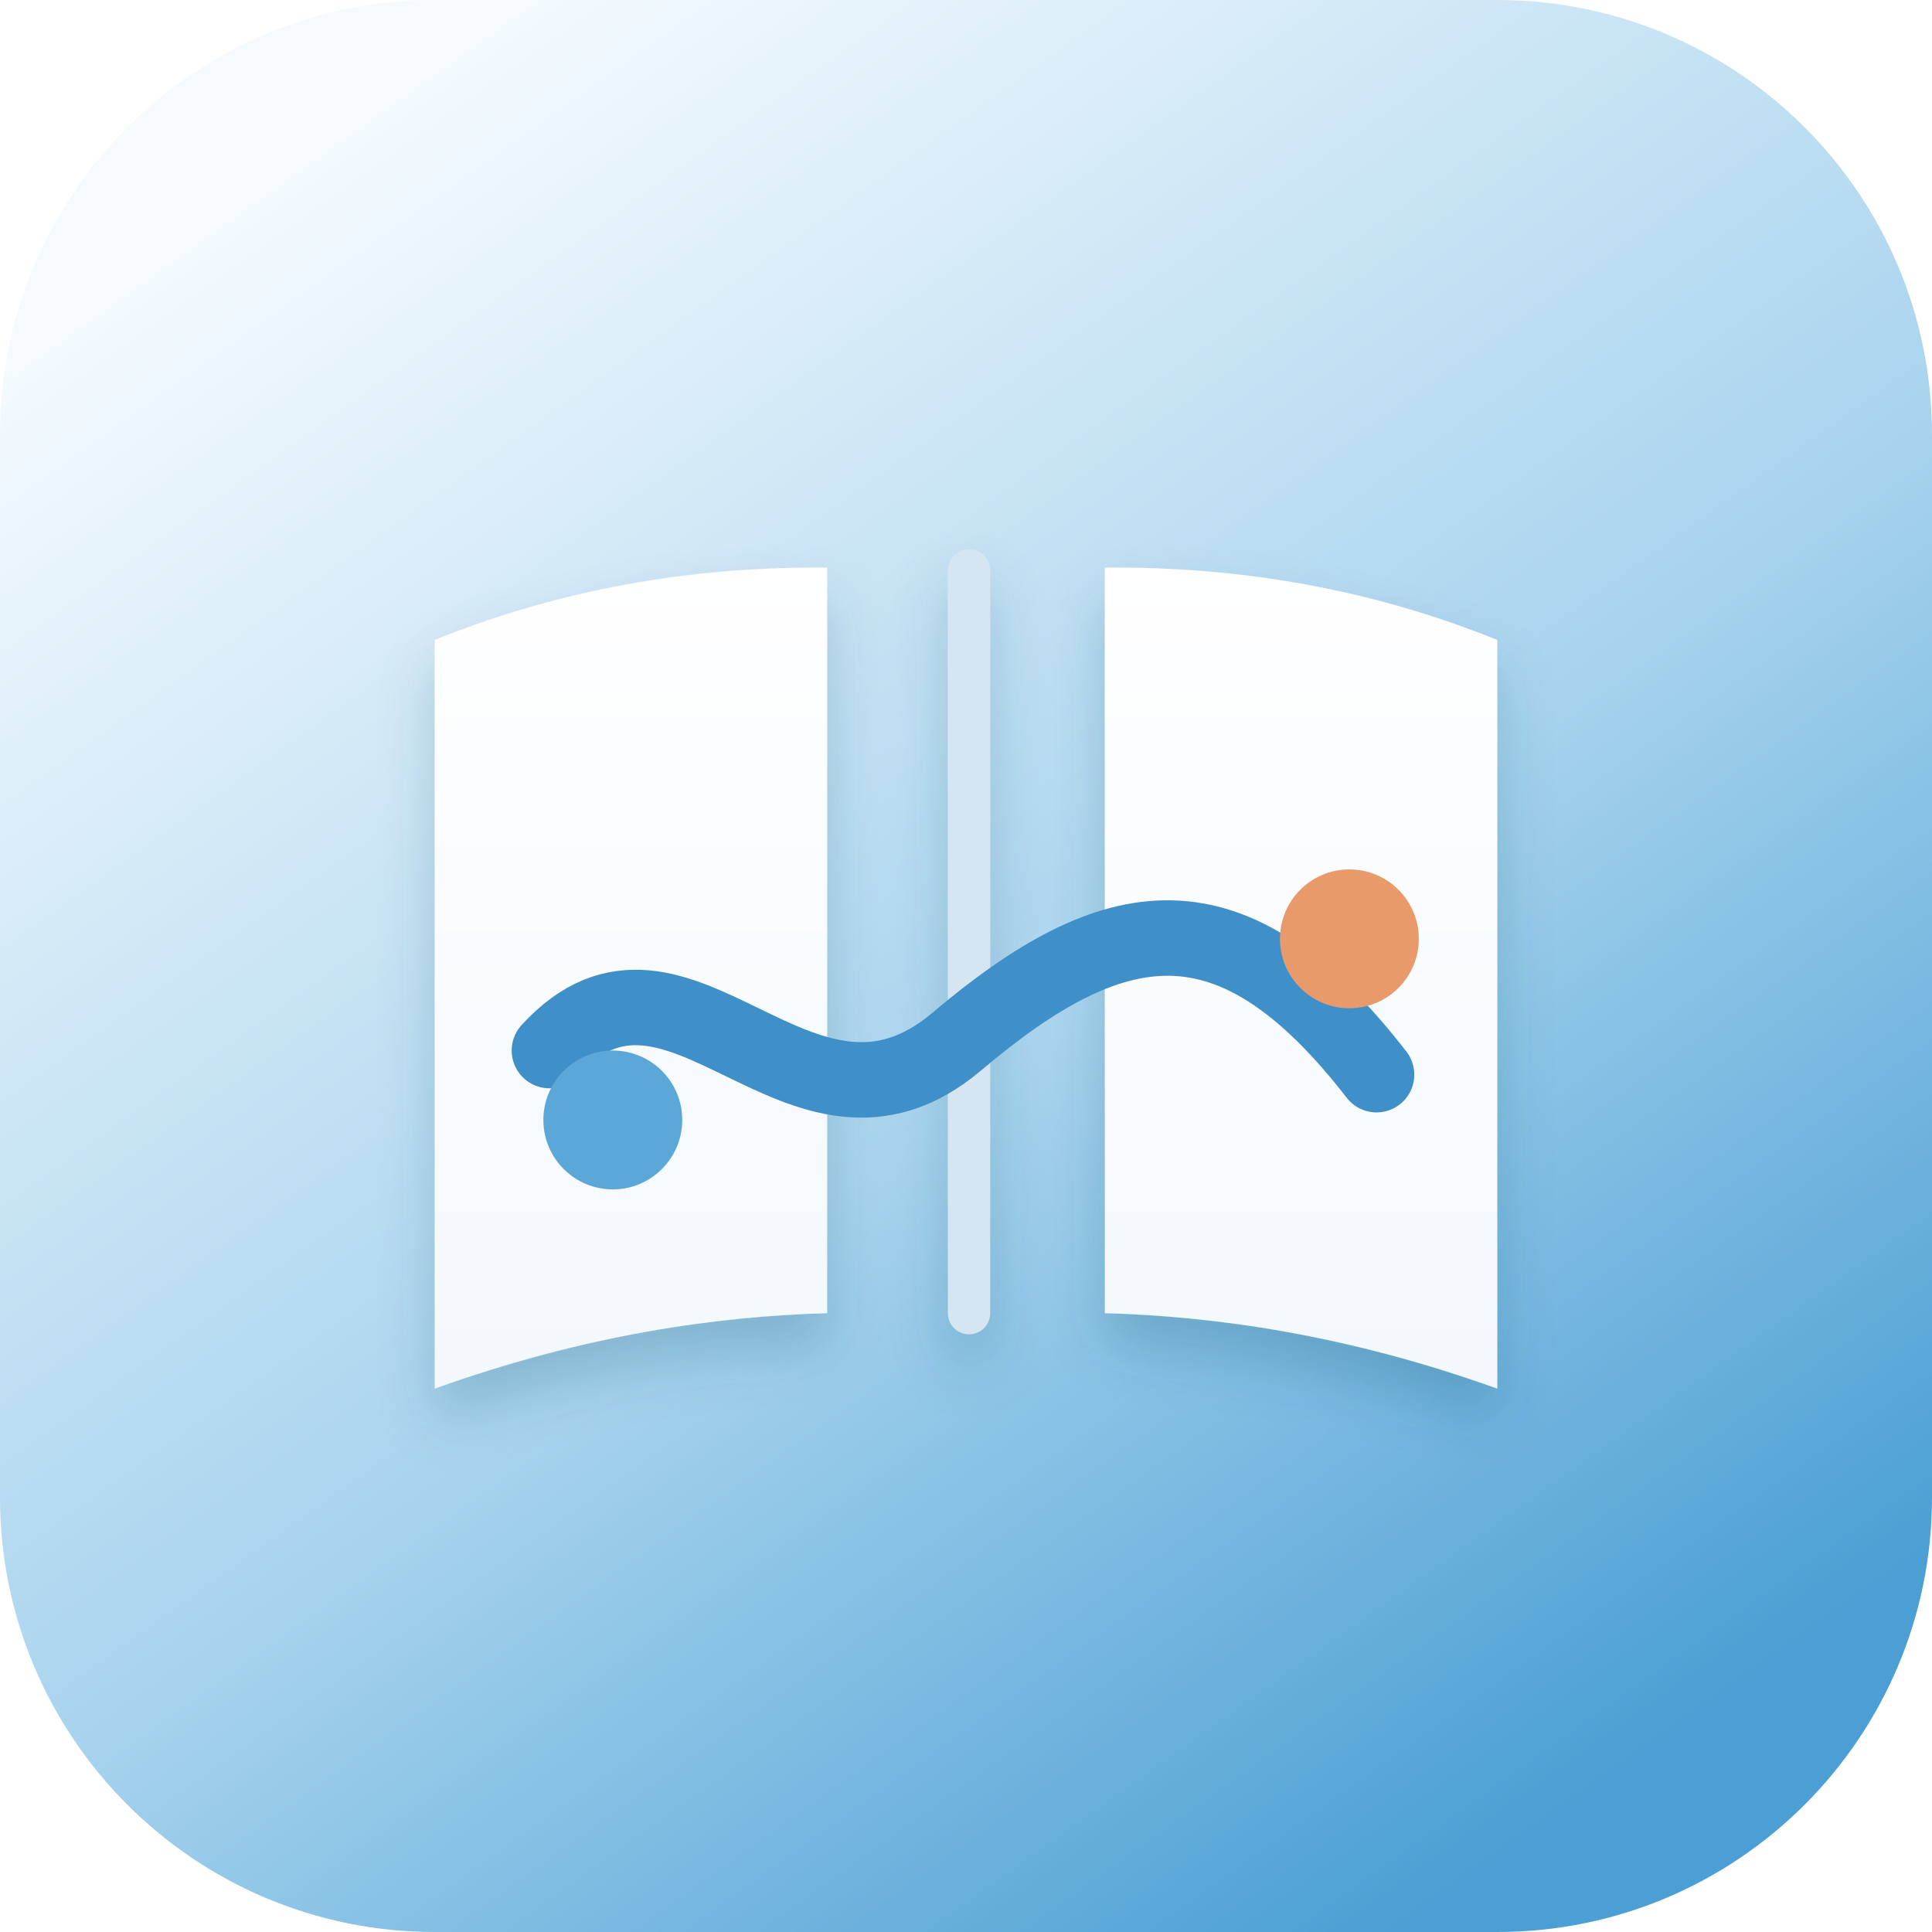
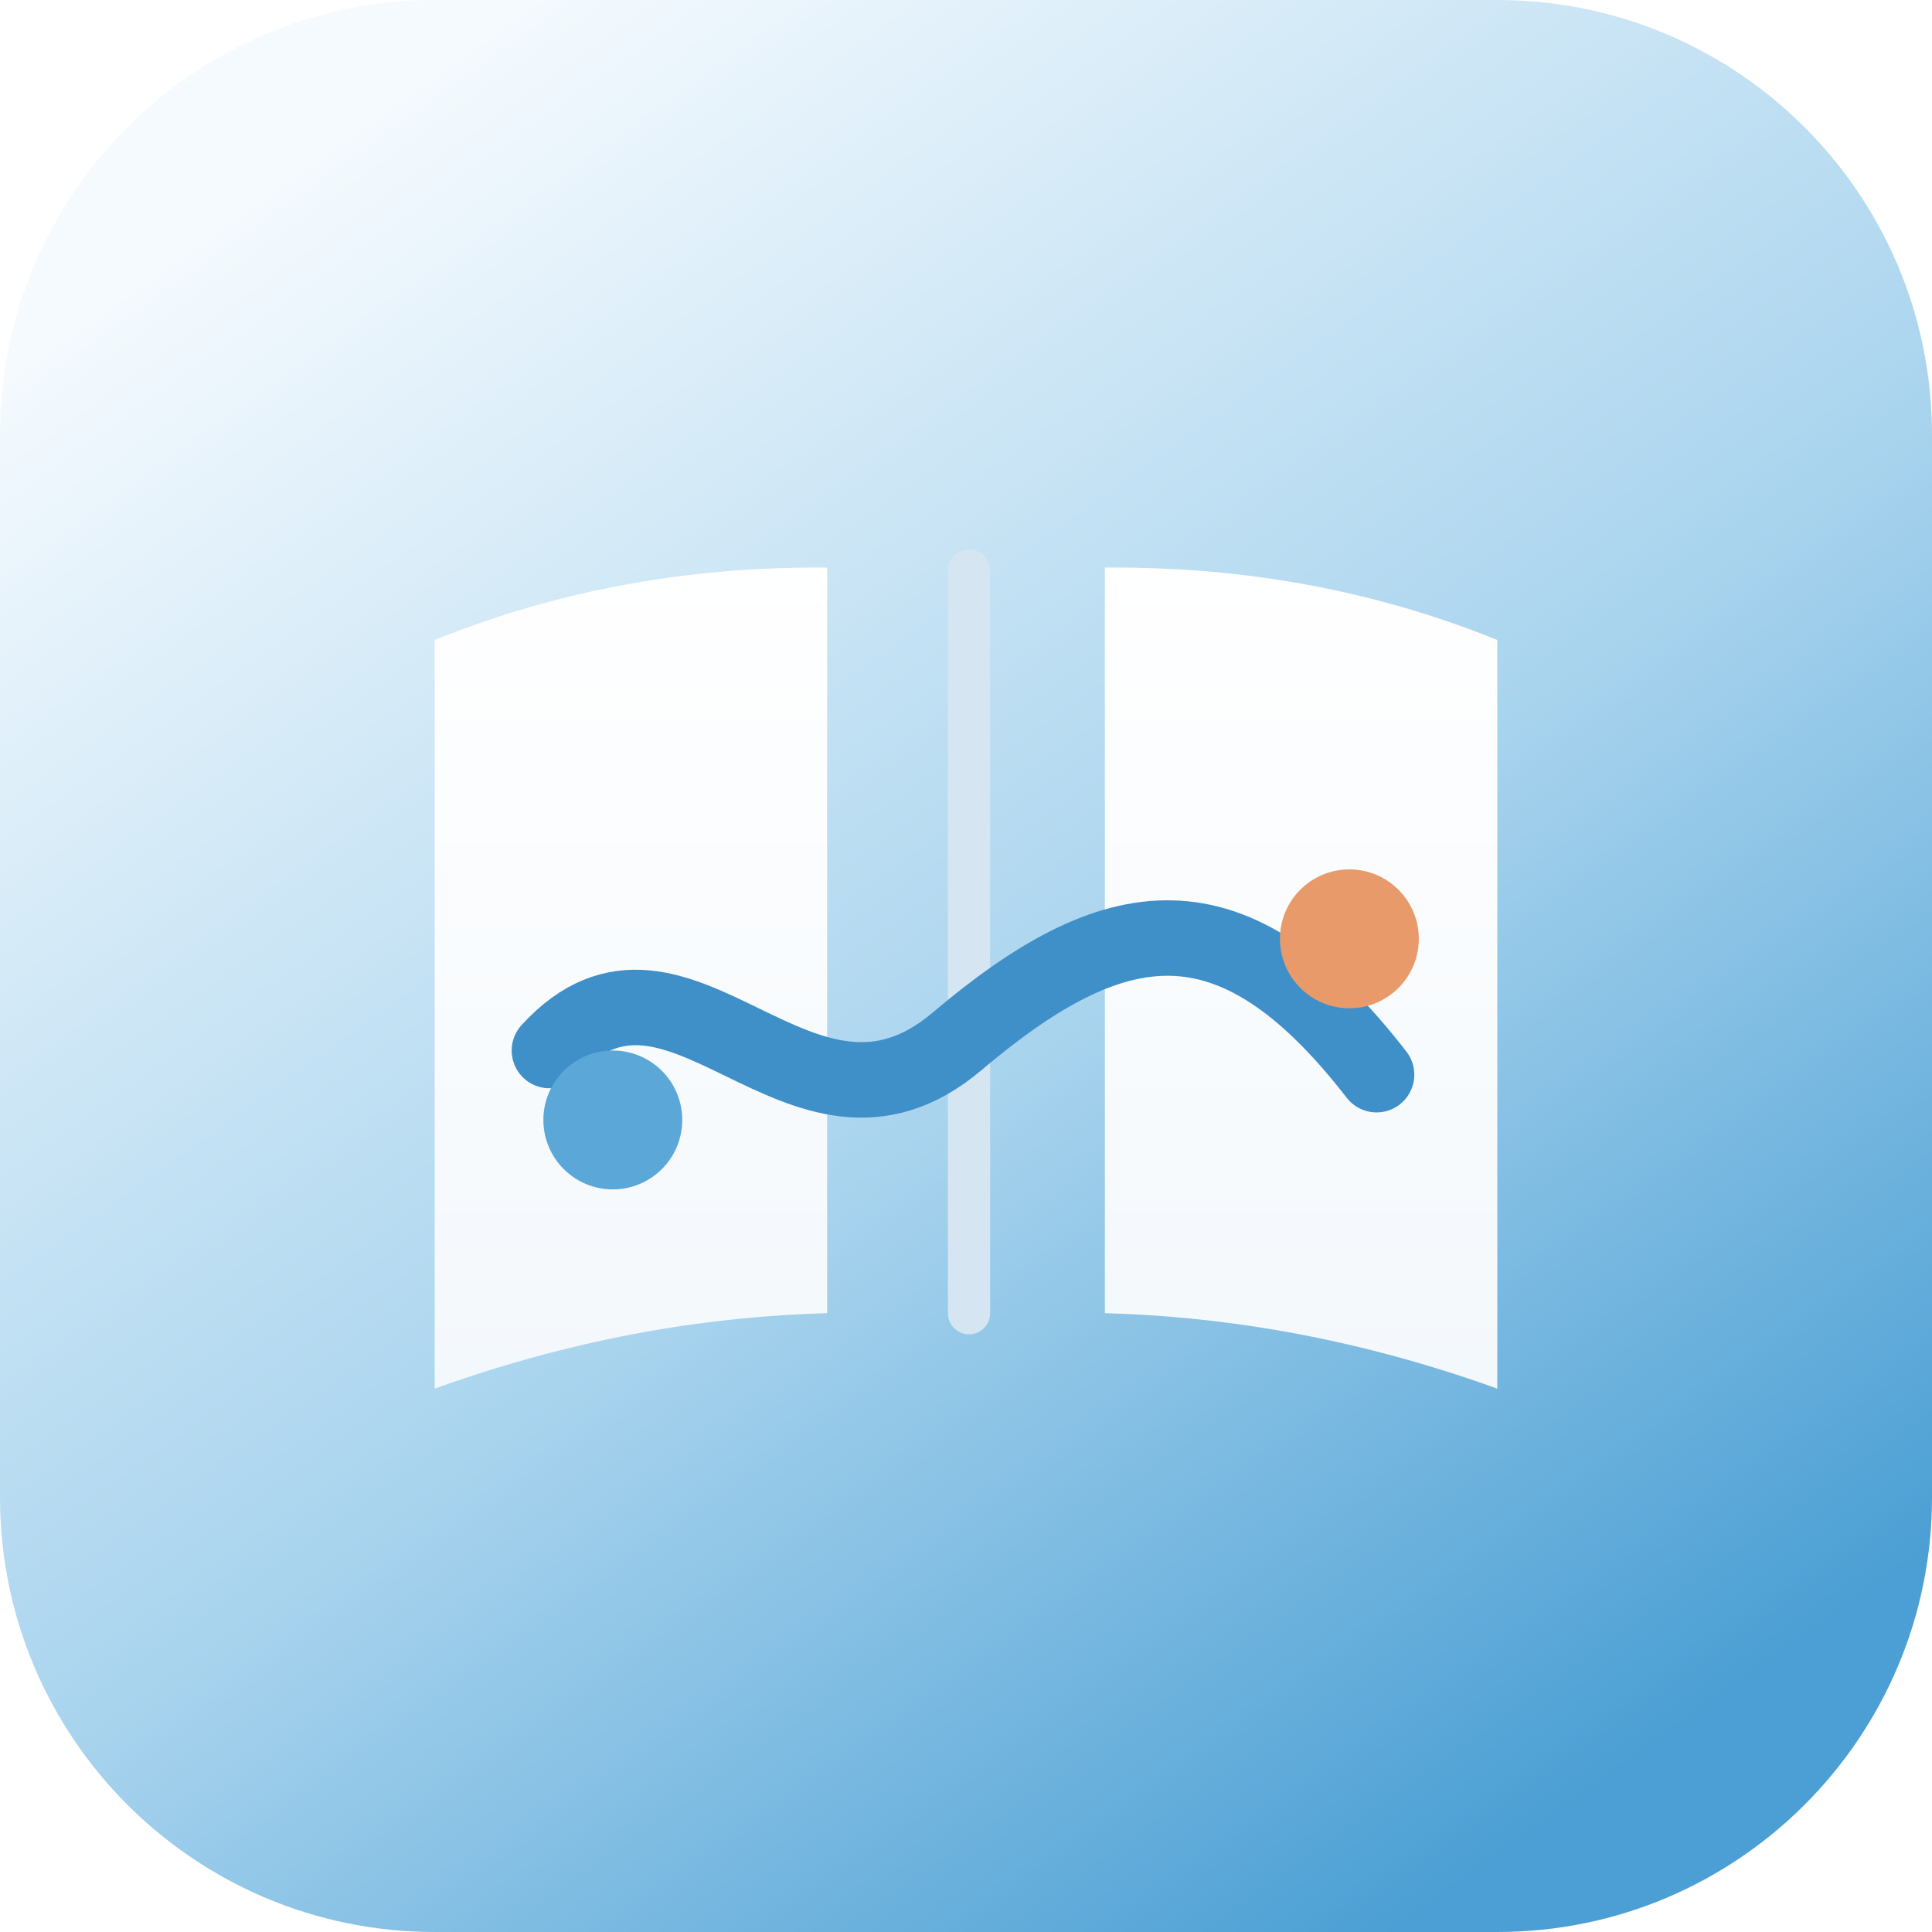
<svg xmlns="http://www.w3.org/2000/svg" viewBox="0 0 32 32" width="32" height="32" role="img" aria-label="Diary Flow">
  <defs>
    <linearGradient id="bg" x1="6" y1="2" x2="26" y2="30" gradientUnits="userSpaceOnUse">
      <stop offset="0" stop-color="#F4FAFE" />
      <stop offset="0.55" stop-color="#A9D4EE" />
      <stop offset="1" stop-color="#4B9FD4" />
    </linearGradient>
    <linearGradient id="page" x1="16" y1="9" x2="16" y2="23" gradientUnits="userSpaceOnUse">
      <stop offset="0" stop-color="#FFFFFF" />
      <stop offset="1" stop-color="#F3F8FC" />
    </linearGradient>
-     <filter id="soft" x="-25%" y="-25%" width="150%" height="150%">
-       <feDropShadow dx="0" dy="0.55" stdDeviation="0.45" flood-color="#1A4A6A" flood-opacity="0.22" />
-     </filter>
  </defs>
  <rect width="32" height="32" rx="7.2" ry="7.2" fill="url(#bg)" />
-   <g filter="url(#soft)">
-     <path fill="url(#page)" d="M7.2 10.6c2.35-.95 4.55-1.2 6.35-1.2h.15v12.35c-1.8.05-4 .35-6.5 1.25V10.6z" />
-     <path fill="url(#page)" d="M24.8 10.6c-2.35-.95-4.55-1.2-6.35-1.2h-.15v12.35c1.8.05 4 .35 6.5 1.25V10.6z" />
-     <path stroke="#D5E5F2" stroke-width="0.7" stroke-linecap="round" d="M16.05 9.45v12.3" />
-   </g>
+   <path fill="url(#page)" d="M7.2 10.6c2.35-.95 4.55-1.2 6.35-1.2h.15v12.35c-1.8.05-4 .35-6.5 1.25V10.6z" />
+   <path fill="url(#page)" d="M24.8 10.6c-2.35-.95-4.55-1.2-6.35-1.2h-.15v12.35c1.8.05 4 .35 6.5 1.25V10.6z" />
+   <path stroke="#D5E5F2" stroke-width="0.7" stroke-linecap="round" d="M16.05 9.45v12.3" />
  <path d="M9.1 17.4c2.15-2.35 4.15 2.05 6.75-.15 2.6-2.2 4.55-2.55 6.95.55" fill="none" stroke="#3F8FC8" stroke-width="1.25" stroke-linecap="round" />
  <circle cx="10.15" cy="18.55" r="1.15" fill="#5AA7D8" />
  <circle cx="22.35" cy="15.55" r="1.15" fill="#E89A6A" />
</svg>
